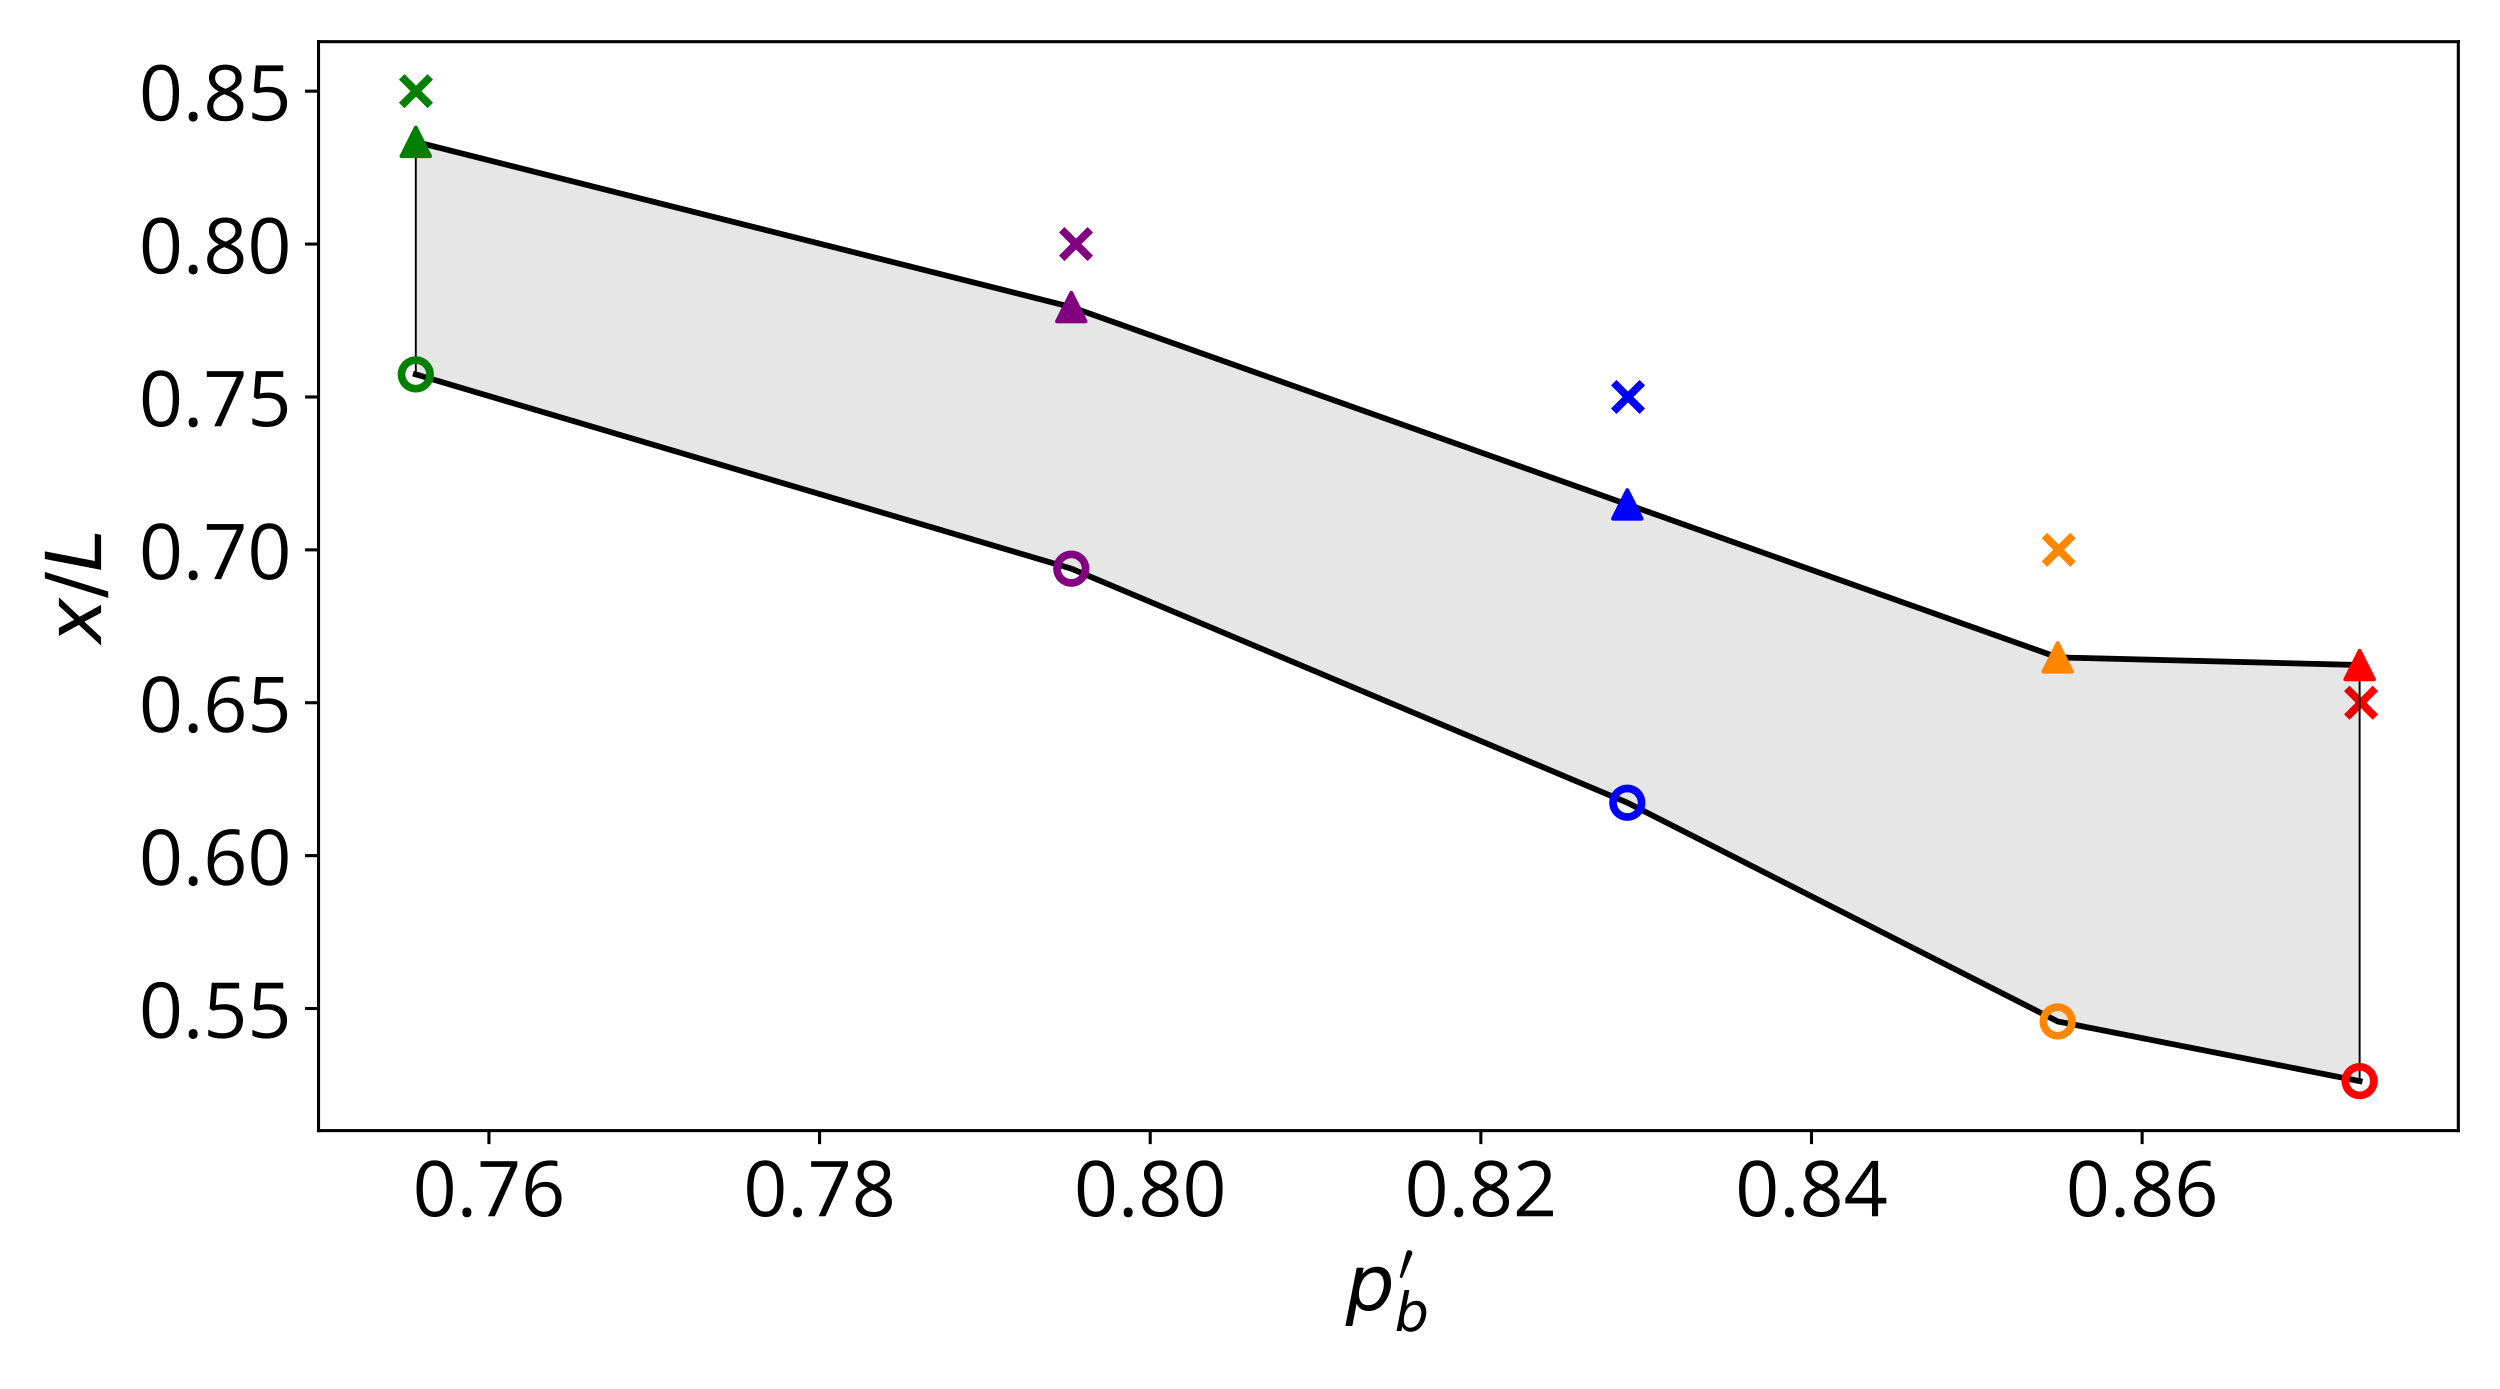
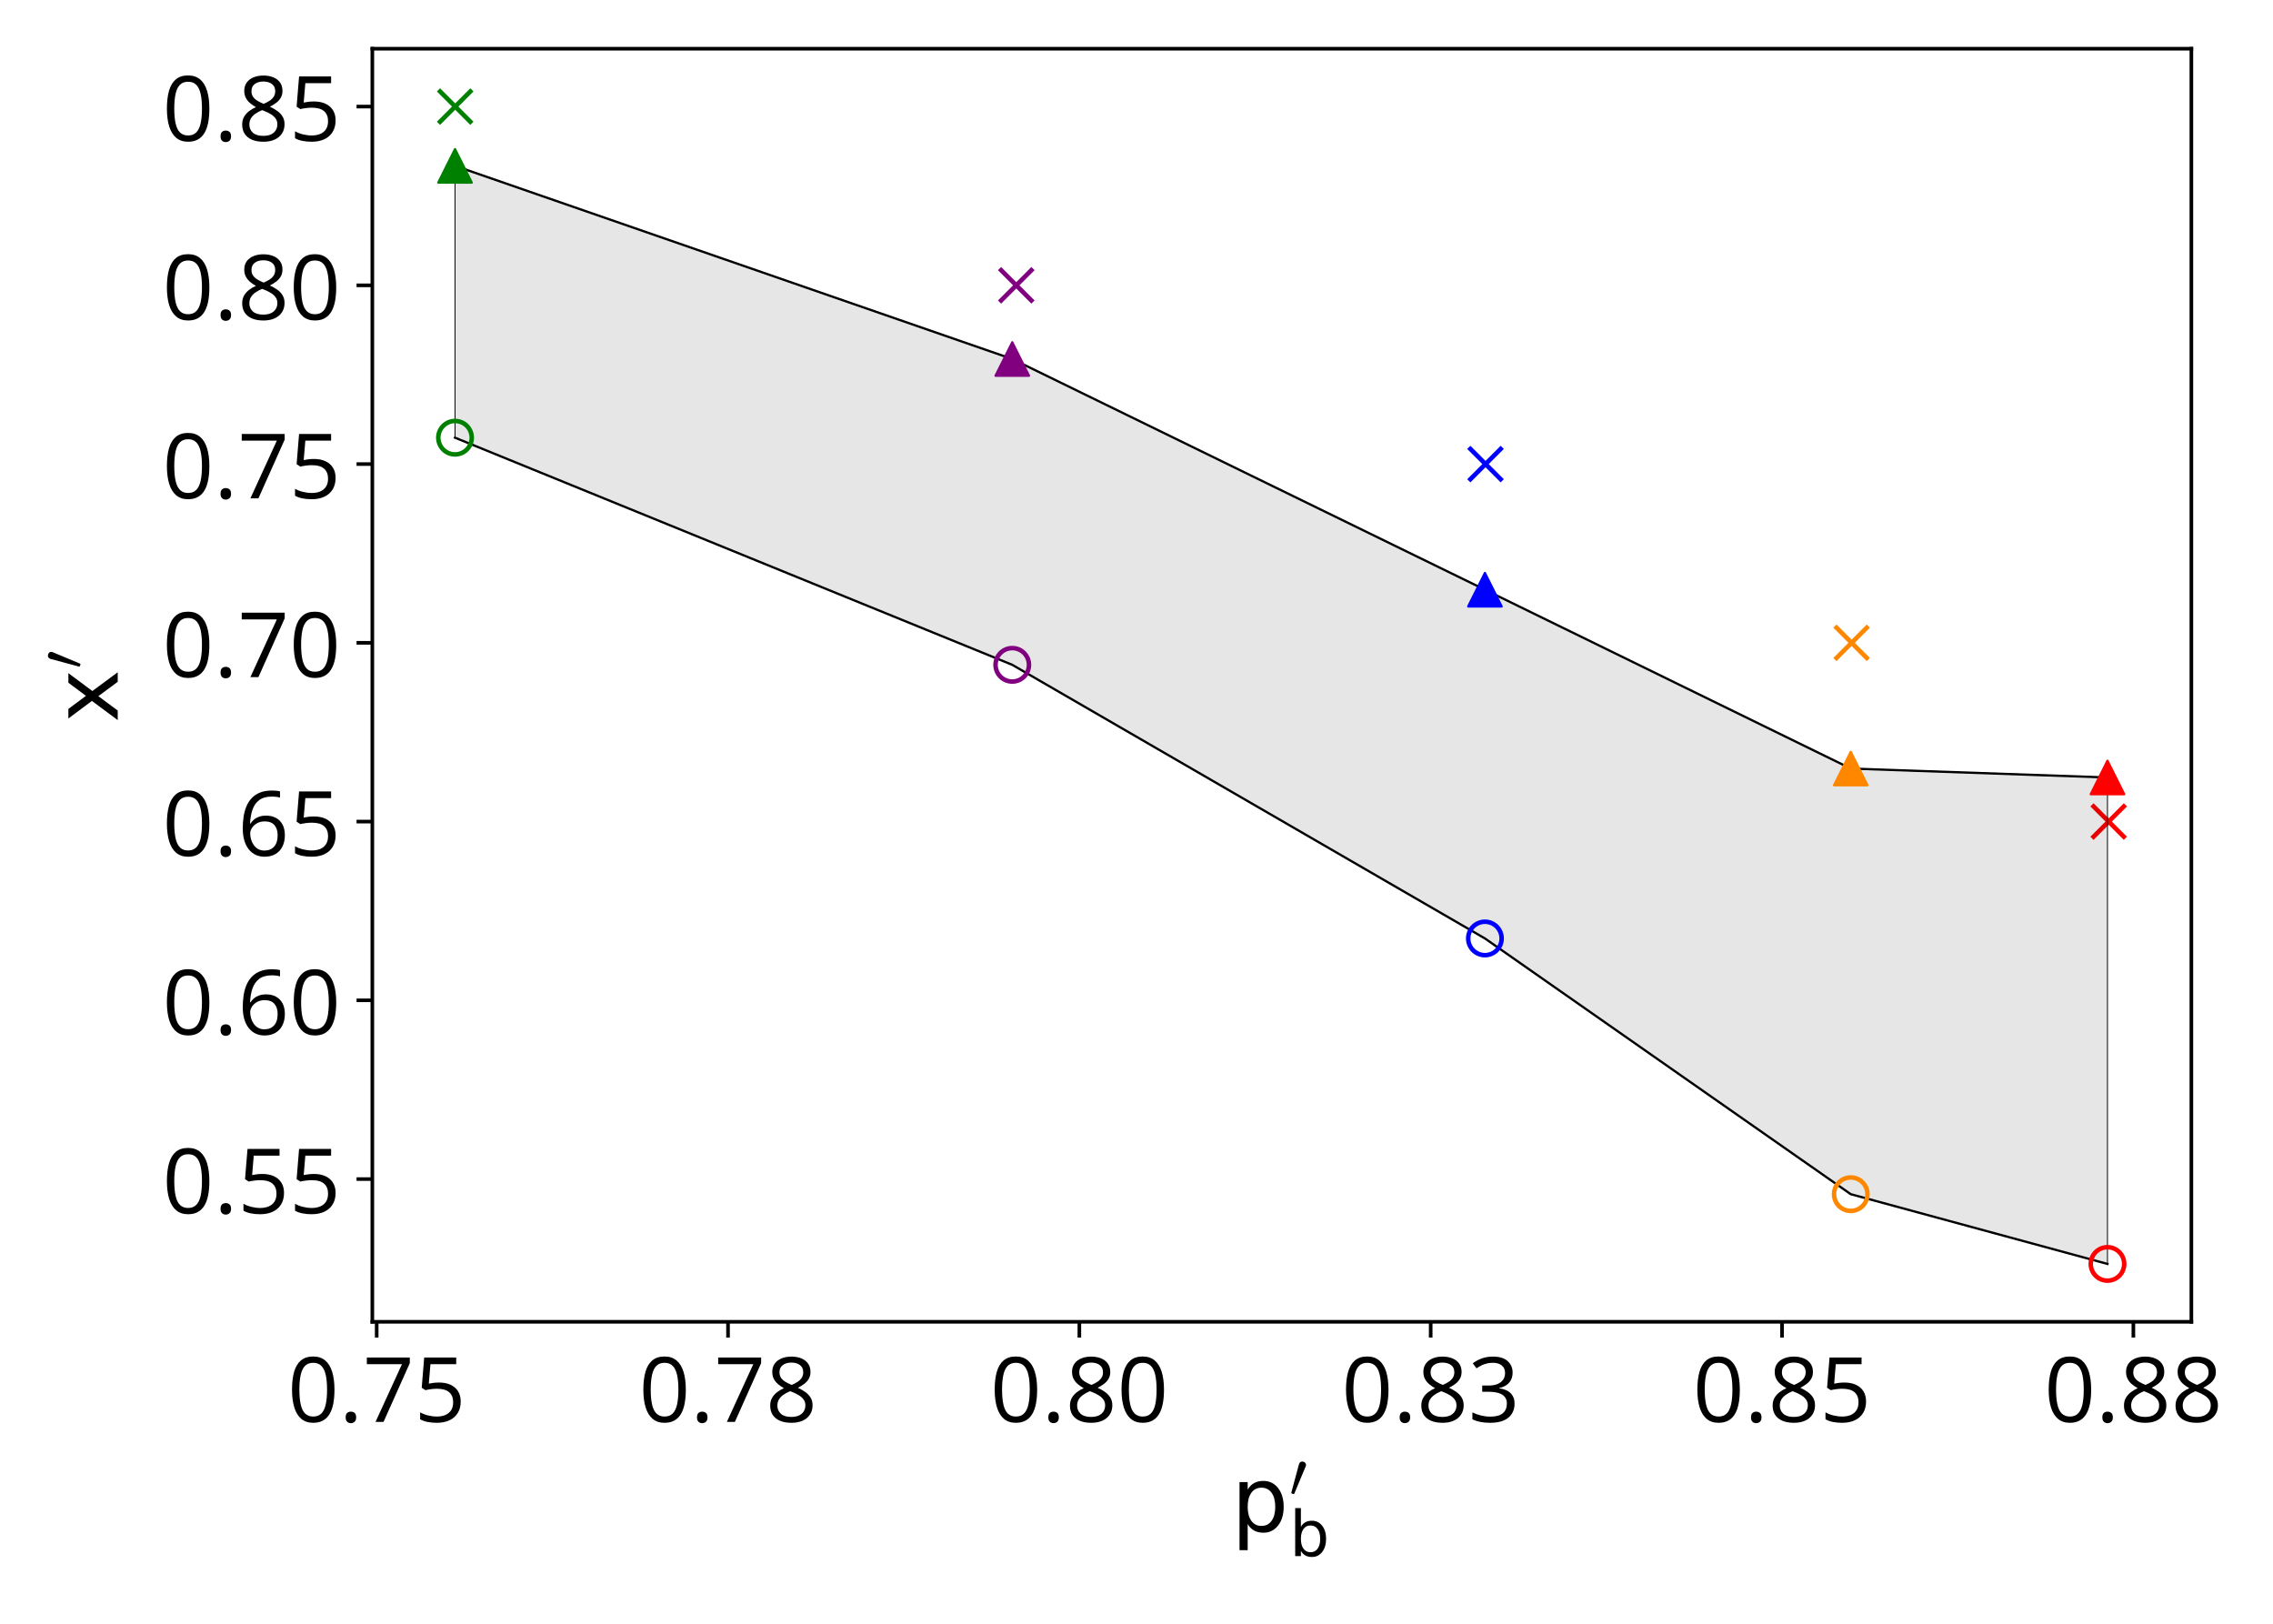
- <svg xmlns="http://www.w3.org/2000/svg" xmlns:xlink="http://www.w3.org/1999/xlink" width="648pt" height="360pt" viewBox="0 0 648 360" version="1.1">
+ <svg xmlns="http://www.w3.org/2000/svg" xmlns:xlink="http://www.w3.org/1999/xlink" width="504pt" height="360pt" viewBox="0 0 504 360" version="1.1">
  <defs>
    <style type="text/css">*{stroke-linejoin: round; stroke-linecap: butt}</style>
  </defs>
  <g id="figure_1">
    <g id="patch_1">
-       <path d="M 0 360  L 648 360  L 648 0  L 0 0  L 0 360  z " style="fill: none" />
+       <path d="M 0 360  L 504 360  L 504 0  L 0 0  L 0 360  z " style="fill: none" />
    </g>
    <g id="axes_1">
      <g id="patch_2">
-         <path d="M 82.56 293.056  L 637.2 293.056  L 637.2 10.8  L 82.56 10.8  L 82.56 293.056  z " style="fill: none" />
+         <path d="M 82.56 293.056  L 485.9 293.056  L 485.9 10.8  L 82.56 10.8  L 82.56 293.056  z " style="fill: none" />
      </g>
      <g id="PathCollection_1">
        <defs>
-           <path id="m8bd02743a0" d="M -3.708 3.708  L 3.708 -3.708  M -3.708 -3.708  L 3.708 3.708  " style="stroke: #ff0000; stroke-width: 2" />
-         </defs>
-         <g clip-path="url(#pde7bd43092)">
-           <use xlink:href="#m8bd02743a0" x="611.989" y="182.151" style="fill: #ff0000; stroke: #ff0000; stroke-width: 2" />
+           <path id="m4d85c06cd1" d="M -3.708 3.708  L 3.708 -3.708  M -3.708 -3.708  L 3.708 3.708  " style="stroke: #ff0000" />
+         </defs>
+         <g clip-path="url(#p72d31294ae)">
+           <use xlink:href="#m4d85c06cd1" x="467.566" y="182.151" style="fill: #ff0000; stroke: #ff0000" />
        </g>
      </g>
      <g id="PathCollection_2">
        <defs>
-           <path id="md33470eb6f" d="M -3.708 3.708  L 3.708 -3.708  M -3.708 -3.708  L 3.708 3.708  " style="stroke: #ff8700; stroke-width: 2" />
-         </defs>
-         <g clip-path="url(#pde7bd43092)">
-           <use xlink:href="#md33470eb6f" x="533.607" y="142.521" style="fill: #ff8700; stroke: #ff8700; stroke-width: 2" />
+           <path id="maf9a49f062" d="M -3.708 3.708  L 3.708 -3.708  M -3.708 -3.708  L 3.708 3.708  " style="stroke: #ff8700" />
+         </defs>
+         <g clip-path="url(#p72d31294ae)">
+           <use xlink:href="#maf9a49f062" x="410.566" y="142.521" style="fill: #ff8700; stroke: #ff8700" />
        </g>
      </g>
      <g id="PathCollection_3">
        <defs>
-           <path id="m4ae01405e3" d="M -3.708 3.708  L 3.708 -3.708  M -3.708 -3.708  L 3.708 3.708  " style="stroke: #0000ff; stroke-width: 2" />
-         </defs>
-         <g clip-path="url(#pde7bd43092)">
-           <use xlink:href="#m4ae01405e3" x="421.981" y="102.891" style="fill: #0000ff; stroke: #0000ff; stroke-width: 2" />
+           <path id="m705bd40222" d="M -3.708 3.708  L 3.708 -3.708  M -3.708 -3.708  L 3.708 3.708  " style="stroke: #0000ff" />
+         </defs>
+         <g clip-path="url(#p72d31294ae)">
+           <use xlink:href="#m705bd40222" x="329.39" y="102.891" style="fill: #0000ff; stroke: #0000ff" />
        </g>
      </g>
      <g id="PathCollection_4">
        <defs>
-           <path id="m82427ff9be" d="M -3.708 3.708  L 3.708 -3.708  M -3.708 -3.708  L 3.708 3.708  " style="stroke: #800080; stroke-width: 2" />
-         </defs>
-         <g clip-path="url(#pde7bd43092)">
-           <use xlink:href="#m82427ff9be" x="278.898" y="63.26" style="fill: #800080; stroke: #800080; stroke-width: 2" />
+           <path id="mf4d39bd6ee" d="M -3.708 3.708  L 3.708 -3.708  M -3.708 -3.708  L 3.708 3.708  " style="stroke: #800080" />
+         </defs>
+         <g clip-path="url(#p72d31294ae)">
+           <use xlink:href="#mf4d39bd6ee" x="225.339" y="63.26" style="fill: #800080; stroke: #800080" />
        </g>
      </g>
      <g id="PathCollection_5">
        <defs>
-           <path id="m4c0b42e154" d="M -3.708 3.708  L 3.708 -3.708  M -3.708 -3.708  L 3.708 3.708  " style="stroke: #008000; stroke-width: 2" />
-         </defs>
-         <g clip-path="url(#pde7bd43092)">
-           <use xlink:href="#m4c0b42e154" x="107.823" y="23.63" style="fill: #008000; stroke: #008000; stroke-width: 2" />
+           <path id="m082d54bbd5" d="M -3.708 3.708  L 3.708 -3.708  M -3.708 -3.708  L 3.708 3.708  " style="stroke: #008000" />
+         </defs>
+         <g clip-path="url(#p72d31294ae)">
+           <use xlink:href="#m082d54bbd5" x="100.931" y="23.63" style="fill: #008000; stroke: #008000" />
        </g>
      </g>
      <g id="FillBetweenPolyCollection_1">
-         <path d="M 107.771 36.774  L 107.771 97.042  L 277.678 147.398  L 421.797 208.063  L 533.342 264.763  L 611.619 280.226  L 611.619 172.378  L 611.619 172.378  L 533.342 170.395  L 421.797 130.745  L 277.678 79.596  L 107.771 36.774  z " clip-path="url(#pde7bd43092)" style="fill: url(#h2fddd3b027); fill-opacity: 0.1; stroke: #000000; stroke-width: 0.5" />
+         <path d="M 100.894 36.774  L 100.894 97.042  L 224.452 147.398  L 329.257 208.063  L 410.373 264.763  L 467.297 280.226  L 467.297 172.378  L 467.297 172.378  L 410.373 170.395  L 329.257 130.745  L 224.452 79.596  L 100.894 36.774  z " clip-path="url(#p72d31294ae)" style="fill: url(#h4ba701447a); fill-opacity: 0.1; stroke: #000000; stroke-width: 0.2" />
      </g>
      <g id="matplotlib.axis_1">
        <g id="xtick_1">
          <g id="line2d_1">
            <defs>
-               <path id="m0897f36cd3" d="M 0 0  L 0 3.5  " style="stroke: #000000; stroke-width: 0.8" />
+               <path id="mca38b73743" d="M 0 0  L 0 3.5  " style="stroke: #000000; stroke-width: 0.8" />
            </defs>
            <g>
-               <use xlink:href="#m0897f36cd3" x="126.734" y="293.056" style="stroke: #000000; stroke-width: 0.8" />
+               <use xlink:href="#mca38b73743" x="83.523" y="293.056" style="stroke: #000000; stroke-width: 0.8" />
            </g>
          </g>
          <g id="text_1">
-             <g transform="translate(106.9559 315.2529) scale(0.2 -0.2)">
+             <g transform="translate(63.74438 315.2529) scale(0.2 -0.2)">
              <defs>
                <path id="OpenSans-Regular-30" d="M 3334 2291  Q 3334 1734 3250 1296  Q 3166 859 2984 556  Q 2803 253 2515 95  Q 2228 -63 1825 -63  Q 1316 -63 983 215  Q 650 494 486 1020  Q 322 1547 322 2291  Q 322 3022 470 3548  Q 619 4075 950 4358  Q 1281 4641 1825 4641  Q 2341 4641 2675 4361  Q 3009 4081 3171 3554  Q 3334 3028 3334 2291  z M 844 2291  Q 844 1653 941 1228  Q 1038 803 1255 592  Q 1472 381 1825 381  Q 2178 381 2395 590  Q 2613 800 2711 1225  Q 2809 1650 2809 2291  Q 2809 2919 2712 3342  Q 2616 3766 2400 3980  Q 2184 4194 1825 4194  Q 1466 4194 1250 3980  Q 1034 3766 939 3342  Q 844 2919 844 2291  z " transform="scale(0.015625)" />
                <path id="OpenSans-Regular-2e" d="M 469 325  Q 469 544 575 636  Q 681 728 834 728  Q 994 728 1103 636  Q 1213 544 1213 325  Q 1213 109 1103 10  Q 994 -88 834 -88  Q 681 -88 575 10  Q 469 109 469 325  z " transform="scale(0.015625)" />
                <path id="OpenSans-Regular-37" d="M 906 0  L 2781 4094  L 291 4094  L 291 4569  L 3338 4569  L 3338 4169  L 1475 0  L 906 0  z " transform="scale(0.015625)" />
-                 <path id="OpenSans-Regular-36" d="M 363 1953  Q 363 2366 420 2759  Q 478 3153 615 3492  Q 753 3831 990 4087  Q 1228 4344 1583 4489  Q 1938 4634 2434 4634  Q 2575 4634 2737 4620  Q 2900 4606 3006 4575  L 3006 4128  Q 2891 4169 2742 4187  Q 2594 4206 2444 4206  Q 1863 4206 1530 3953  Q 1197 3700 1050 3267  Q 903 2834 881 2294  L 916 2294  Q 1013 2450 1163 2576  Q 1313 2703 1527 2778  Q 1741 2853 2025 2853  Q 2425 2853 2723 2690  Q 3022 2528 3186 2218  Q 3350 1909 3350 1469  Q 3350 997 3175 653  Q 3000 309 2676 123  Q 2353 -63 1906 -63  Q 1572 -63 1290 65  Q 1009 194 801 447  Q 594 700 478 1076  Q 363 1453 363 1953  z M 1900 375  Q 2325 375 2581 647  Q 2838 919 2838 1469  Q 2838 1919 2609 2181  Q 2381 2444 1922 2444  Q 1609 2444 1378 2314  Q 1147 2184 1019 1987  Q 891 1791 891 1588  Q 891 1381 952 1168  Q 1013 956 1138 775  Q 1263 594 1453 484  Q 1644 375 1900 375  z " transform="scale(0.015625)" />
+                 <path id="OpenSans-Regular-35" d="M 1759 2794  Q 2225 2794 2569 2636  Q 2913 2478 3102 2178  Q 3291 1878 3291 1450  Q 3291 981 3087 642  Q 2884 303 2503 120  Q 2122 -63 1591 -63  Q 1234 -63 928 0  Q 622 63 413 188  L 413 681  Q 641 544 966 462  Q 1291 381 1597 381  Q 1944 381 2205 492  Q 2466 603 2611 829  Q 2756 1056 2756 1400  Q 2756 1856 2476 2104  Q 2197 2353 1594 2353  Q 1400 2353 1169 2322  Q 938 2291 788 2253  L 525 2425  L 700 4569  L 2972 4569  L 2972 4094  L 1144 4094  L 1028 2716  Q 1147 2741 1334 2767  Q 1522 2794 1759 2794  z " transform="scale(0.015625)" />
              </defs>
              <use xlink:href="#OpenSans-Regular-30" />
              <use xlink:href="#OpenSans-Regular-2e" transform="translate(57.17773 0)" />
              <use xlink:href="#OpenSans-Regular-37" transform="translate(83.44727 0)" />
-               <use xlink:href="#OpenSans-Regular-36" transform="translate(140.625 0)" />
+               <use xlink:href="#OpenSans-Regular-35" transform="translate(140.625 0)" />
            </g>
          </g>
        </g>
        <g id="xtick_2">
          <g id="line2d_2">
            <g>
-               <use xlink:href="#m0897f36cd3" x="212.435" y="293.056" style="stroke: #000000; stroke-width: 0.8" />
+               <use xlink:href="#mca38b73743" x="161.426" y="293.056" style="stroke: #000000; stroke-width: 0.8" />
            </g>
          </g>
          <g id="text_2">
-             <g transform="translate(192.6568 315.2529) scale(0.2 -0.2)">
+             <g transform="translate(141.6476 315.2529) scale(0.2 -0.2)">
              <defs>
                <path id="OpenSans-Regular-38" d="M 1825 4634  Q 2222 4634 2528 4509  Q 2834 4384 3007 4142  Q 3181 3900 3181 3547  Q 3181 3269 3061 3061  Q 2941 2853 2737 2698  Q 2534 2544 2288 2422  Q 2581 2288 2817 2119  Q 3053 1950 3190 1722  Q 3328 1494 3328 1181  Q 3328 797 3142 517  Q 2956 238 2622 87  Q 2288 -63 1838 -63  Q 1353 -63 1014 82  Q 675 228 498 501  Q 322 775 322 1159  Q 322 1475 456 1708  Q 591 1941 812 2109  Q 1034 2278 1297 2394  Q 1069 2519 880 2678  Q 691 2838 580 3052  Q 469 3266 469 3550  Q 469 3897 645 4139  Q 822 4381 1130 4507  Q 1438 4634 1825 4634  z M 831 1156  Q 831 806 1078 579  Q 1325 353 1825 353  Q 2300 353 2559 579  Q 2819 806 2819 1175  Q 2819 1403 2700 1576  Q 2581 1750 2362 1887  Q 2144 2025 1847 2138  L 1734 2178  Q 1447 2059 1245 1914  Q 1044 1769 937 1584  Q 831 1400 831 1156  z M 1819 4209  Q 1450 4209 1215 4032  Q 981 3856 981 3525  Q 981 3288 1095 3123  Q 1209 2959 1406 2842  Q 1603 2725 1847 2625  Q 2084 2725 2268 2845  Q 2453 2966 2559 3131  Q 2666 3297 2666 3528  Q 2666 3859 2433 4034  Q 2200 4209 1819 4209  z " transform="scale(0.015625)" />
              </defs>
              <use xlink:href="#OpenSans-Regular-30" />
              <use xlink:href="#OpenSans-Regular-2e" transform="translate(57.17773 0)" />
              <use xlink:href="#OpenSans-Regular-37" transform="translate(83.44727 0)" />
              <use xlink:href="#OpenSans-Regular-38" transform="translate(140.625 0)" />
            </g>
          </g>
        </g>
        <g id="xtick_3">
          <g id="line2d_3">
            <g>
-               <use xlink:href="#m0897f36cd3" x="298.136" y="293.056" style="stroke: #000000; stroke-width: 0.8" />
+               <use xlink:href="#mca38b73743" x="239.329" y="293.056" style="stroke: #000000; stroke-width: 0.8" />
            </g>
          </g>
          <g id="text_3">
-             <g transform="translate(278.3578 315.2529) scale(0.2 -0.2)">
+             <g transform="translate(219.5509 315.2529) scale(0.2 -0.2)">
              <use xlink:href="#OpenSans-Regular-30" />
              <use xlink:href="#OpenSans-Regular-2e" transform="translate(57.17773 0)" />
              <use xlink:href="#OpenSans-Regular-38" transform="translate(83.44727 0)" />
              <use xlink:href="#OpenSans-Regular-30" transform="translate(140.625 0)" />
            </g>
          </g>
        </g>
        <g id="xtick_4">
          <g id="line2d_4">
            <g>
-               <use xlink:href="#m0897f36cd3" x="383.837" y="293.056" style="stroke: #000000; stroke-width: 0.8" />
+               <use xlink:href="#mca38b73743" x="317.232" y="293.056" style="stroke: #000000; stroke-width: 0.8" />
            </g>
          </g>
          <g id="text_4">
-             <g transform="translate(364.0587 315.2529) scale(0.2 -0.2)">
+             <g transform="translate(297.4541 315.2529) scale(0.2 -0.2)">
              <defs>
-                 <path id="OpenSans-Regular-32" d="M 3309 0  L 316 0  L 316 434  L 1538 1675  Q 1878 2019 2111 2287  Q 2344 2556 2466 2817  Q 2588 3078 2588 3391  Q 2588 3778 2358 3983  Q 2128 4188 1753 4188  Q 1425 4188 1172 4075  Q 919 3963 653 3756  L 375 4106  Q 556 4259 770 4378  Q 984 4497 1229 4565  Q 1475 4634 1753 4634  Q 2175 4634 2481 4487  Q 2788 4341 2955 4069  Q 3122 3797 3122 3422  Q 3122 3059 2978 2748  Q 2834 2438 2575 2133  Q 2316 1828 1969 1488  L 975 497  L 975 475  L 3309 475  L 3309 0  z " transform="scale(0.015625)" />
+                 <path id="OpenSans-Regular-33" d="M 3141 3503  Q 3141 3197 3022 2972  Q 2903 2747 2690 2605  Q 2478 2463 2191 2406  L 2191 2381  Q 2734 2313 3007 2031  Q 3281 1750 3281 1294  Q 3281 897 3095 590  Q 2909 284 2526 110  Q 2144 -63 1547 -63  Q 1184 -63 876 -5  Q 569 53 288 188  L 288 675  Q 572 534 906 454  Q 1241 375 1553 375  Q 2178 375 2456 623  Q 2734 872 2734 1303  Q 2734 1600 2579 1783  Q 2425 1966 2136 2052  Q 1847 2138 1441 2138  L 984 2138  L 984 2581  L 1444 2581  Q 1816 2581 2075 2690  Q 2334 2800 2470 2998  Q 2606 3197 2606 3469  Q 2606 3816 2375 4005  Q 2144 4194 1747 4194  Q 1503 4194 1303 4144  Q 1103 4094 928 4006  Q 753 3919 578 3803  L 316 4159  Q 566 4353 925 4493  Q 1284 4634 1741 4634  Q 2441 4634 2791 4315  Q 3141 3997 3141 3503  z " transform="scale(0.015625)" />
              </defs>
              <use xlink:href="#OpenSans-Regular-30" />
              <use xlink:href="#OpenSans-Regular-2e" transform="translate(57.17773 0)" />
              <use xlink:href="#OpenSans-Regular-38" transform="translate(83.44727 0)" />
-               <use xlink:href="#OpenSans-Regular-32" transform="translate(140.625 0)" />
+               <use xlink:href="#OpenSans-Regular-33" transform="translate(140.625 0)" />
            </g>
          </g>
        </g>
        <g id="xtick_5">
          <g id="line2d_5">
            <g>
-               <use xlink:href="#m0897f36cd3" x="469.538" y="293.056" style="stroke: #000000; stroke-width: 0.8" />
+               <use xlink:href="#mca38b73743" x="395.136" y="293.056" style="stroke: #000000; stroke-width: 0.8" />
            </g>
          </g>
          <g id="text_5">
-             <g transform="translate(449.7596 315.2529) scale(0.2 -0.2)">
-               <defs>
-                 <path id="OpenSans-Regular-34" d="M 3538 1059  L 2853 1059  L 2853 0  L 2347 0  L 2347 1059  L 138 1059  L 138 1497  L 2313 4594  L 2853 4594  L 2853 1528  L 3538 1528  L 3538 1059  z M 2347 1528  L 2347 3022  Q 2347 3194 2350 3333  Q 2353 3472 2359 3592  Q 2366 3713 2370 3822  Q 2375 3931 2378 4038  L 2353 4038  Q 2294 3913 2217 3773  Q 2141 3634 2063 3525  L 653 1528  L 2347 1528  z " transform="scale(0.015625)" />
-               </defs>
-               <use xlink:href="#OpenSans-Regular-30" />
-               <use xlink:href="#OpenSans-Regular-2e" transform="translate(57.17773 0)" />
-               <use xlink:href="#OpenSans-Regular-38" transform="translate(83.44727 0)" />
-               <use xlink:href="#OpenSans-Regular-34" transform="translate(140.625 0)" />
+             <g transform="translate(375.3574 315.2529) scale(0.2 -0.2)">
+               <use xlink:href="#OpenSans-Regular-30" />
+               <use xlink:href="#OpenSans-Regular-2e" transform="translate(57.17773 0)" />
+               <use xlink:href="#OpenSans-Regular-38" transform="translate(83.44727 0)" />
+               <use xlink:href="#OpenSans-Regular-35" transform="translate(140.625 0)" />
            </g>
          </g>
        </g>
        <g id="xtick_6">
          <g id="line2d_6">
            <g>
-               <use xlink:href="#m0897f36cd3" x="555.239" y="293.056" style="stroke: #000000; stroke-width: 0.8" />
+               <use xlink:href="#mca38b73743" x="473.039" y="293.056" style="stroke: #000000; stroke-width: 0.8" />
            </g>
          </g>
          <g id="text_6">
-             <g transform="translate(535.4605 315.2529) scale(0.2 -0.2)">
-               <use xlink:href="#OpenSans-Regular-30" />
-               <use xlink:href="#OpenSans-Regular-2e" transform="translate(57.17773 0)" />
-               <use xlink:href="#OpenSans-Regular-38" transform="translate(83.44727 0)" />
-               <use xlink:href="#OpenSans-Regular-36" transform="translate(140.625 0)" />
+             <g transform="translate(453.2606 315.2529) scale(0.2 -0.2)">
+               <use xlink:href="#OpenSans-Regular-30" />
+               <use xlink:href="#OpenSans-Regular-2e" transform="translate(57.17773 0)" />
+               <use xlink:href="#OpenSans-Regular-38" transform="translate(83.44727 0)" />
+               <use xlink:href="#OpenSans-Regular-38" transform="translate(140.625 0)" />
            </g>
          </g>
        </g>
        <g id="text_7">
-           <g transform="translate(348.78 339.6372) scale(0.2 -0.2)">
+           <g transform="translate(273.03 339.6372) scale(0.2 -0.2)">
            <defs>
-               <path id="DejaVuSans-Oblique-70" d="M 3175 2156  Q 3175 2616 2975 2859  Q 2775 3103 2400 3103  Q 2144 3103 1911 2972  Q 1678 2841 1497 2591  Q 1319 2344 1212 1994  Q 1106 1644 1106 1300  Q 1106 863 1306 627  Q 1506 391 1875 391  Q 2147 391 2380 519  Q 2613 647 2778 891  Q 2956 1147 3065 1494  Q 3175 1841 3175 2156  z M 1394 2969  Q 1625 3272 1939 3428  Q 2253 3584 2638 3584  Q 3175 3584 3472 3232  Q 3769 2881 3769 2247  Q 3769 1728 3584 1258  Q 3400 788 3053 416  Q 2822 169 2531 39  Q 2241 -91 1919 -91  Q 1547 -91 1294 64  Q 1041 219 916 525  L 556 -1331  L -19 -1331  L 922 3500  L 1497 3500  L 1394 2969  z " transform="scale(0.015625)" />
+               <path id="DejaVuSans-70" d="M 1159 525  L 1159 -1331  L 581 -1331  L 581 3500  L 1159 3500  L 1159 2969  Q 1341 3281 1617 3432  Q 1894 3584 2278 3584  Q 2916 3584 3314 3078  Q 3713 2572 3713 1747  Q 3713 922 3314 415  Q 2916 -91 2278 -91  Q 1894 -91 1617 61  Q 1341 213 1159 525  z M 3116 1747  Q 3116 2381 2855 2742  Q 2594 3103 2138 3103  Q 1681 3103 1420 2742  Q 1159 2381 1159 1747  Q 1159 1113 1420 752  Q 1681 391 2138 391  Q 2594 391 2855 752  Q 3116 1113 3116 1747  z " transform="scale(0.015625)" />
              <path id="Cmsy10-30" d="M 225 347  Q 184 359 184 409  L 966 3316  Q 1003 3434 1093 3506  Q 1184 3578 1300 3578  Q 1450 3578 1564 3479  Q 1678 3381 1678 3231  Q 1678 3166 1644 3084  L 488 319  Q 466 275 428 275  Q 394 275 320 306  Q 247 338 225 347  z " transform="scale(0.015625)" />
-               <path id="DejaVuSans-Oblique-62" d="M 3169 2138  Q 3169 2591 2961 2847  Q 2753 3103 2388 3103  Q 2122 3103 1889 2973  Q 1656 2844 1484 2597  Q 1303 2338 1198 1995  Q 1094 1653 1094 1313  Q 1094 881 1298 636  Q 1503 391 1863 391  Q 2134 391 2365 517  Q 2597 644 2772 891  Q 2950 1147 3059 1487  Q 3169 1828 3169 2138  z M 1381 2969  Q 1594 3256 1914 3420  Q 2234 3584 2584 3584  Q 3122 3584 3439 3221  Q 3756 2859 3756 2241  Q 3756 1734 3570 1259  Q 3384 784 3041 416  Q 2816 172 2522 40  Q 2228 -91 1906 -91  Q 1566 -91 1316 65  Q 1066 222 909 531  L 806 0  L 231 0  L 1178 4863  L 1753 4863  L 1381 2969  z " transform="scale(0.015625)" />
+               <path id="DejaVuSans-62" d="M 3116 1747  Q 3116 2381 2855 2742  Q 2594 3103 2138 3103  Q 1681 3103 1420 2742  Q 1159 2381 1159 1747  Q 1159 1113 1420 752  Q 1681 391 2138 391  Q 2594 391 2855 752  Q 3116 1113 3116 1747  z M 1159 2969  Q 1341 3281 1617 3432  Q 1894 3584 2278 3584  Q 2916 3584 3314 3078  Q 3713 2572 3713 1747  Q 3713 922 3314 415  Q 2916 -91 2278 -91  Q 1894 -91 1617 61  Q 1341 213 1159 525  L 1159 0  L 581 0  L 581 4863  L 1159 4863  L 1159 2969  z " transform="scale(0.015625)" />
            </defs>
-             <use xlink:href="#DejaVuSans-Oblique-70" transform="translate(0 0.520313)" />
-             <use xlink:href="#Cmsy10-30" transform="translate(68.12646 38.86563) scale(0.7)" />
-             <use xlink:href="#DejaVuSans-Oblique-62" transform="translate(63.47656 -26.82344) scale(0.7)" />
+             <use xlink:href="#DejaVuSans-70" transform="translate(0 0.520313)" />
+             <use xlink:href="#Cmsy10-30" transform="translate(64.43359 38.86563) scale(0.7)" />
+             <use xlink:href="#DejaVuSans-62" transform="translate(64.43359 -26.82344) scale(0.7)" />
          </g>
        </g>
      </g>
      <g id="matplotlib.axis_2">
        <g id="ytick_1">
          <g id="line2d_7">
            <defs>
-               <path id="mcaf106a169" d="M 0 0  L -3.5 0  " style="stroke: #000000; stroke-width: 0.8" />
+               <path id="m733776e361" d="M 0 0  L -3.5 0  " style="stroke: #000000; stroke-width: 0.8" />
            </defs>
            <g>
-               <use xlink:href="#mcaf106a169" x="82.56" y="261.412" style="stroke: #000000; stroke-width: 0.8" />
+               <use xlink:href="#m733776e361" x="82.56" y="261.412" style="stroke: #000000; stroke-width: 0.8" />
            </g>
          </g>
          <g id="text_8">
            <g transform="translate(36.00375 269.0106) scale(0.2 -0.2)">
-               <defs>
-                 <path id="OpenSans-Regular-35" d="M 1759 2794  Q 2225 2794 2569 2636  Q 2913 2478 3102 2178  Q 3291 1878 3291 1450  Q 3291 981 3087 642  Q 2884 303 2503 120  Q 2122 -63 1591 -63  Q 1234 -63 928 0  Q 622 63 413 188  L 413 681  Q 641 544 966 462  Q 1291 381 1597 381  Q 1944 381 2205 492  Q 2466 603 2611 829  Q 2756 1056 2756 1400  Q 2756 1856 2476 2104  Q 2197 2353 1594 2353  Q 1400 2353 1169 2322  Q 938 2291 788 2253  L 525 2425  L 700 4569  L 2972 4569  L 2972 4094  L 1144 4094  L 1028 2716  Q 1147 2741 1334 2767  Q 1522 2794 1759 2794  z " transform="scale(0.015625)" />
-               </defs>
              <use xlink:href="#OpenSans-Regular-30" />
              <use xlink:href="#OpenSans-Regular-2e" transform="translate(57.17773 0)" />
              <use xlink:href="#OpenSans-Regular-35" transform="translate(83.44727 0)" />
              <use xlink:href="#OpenSans-Regular-35" transform="translate(140.625 0)" />
            </g>
          </g>
        </g>
        <g id="ytick_2">
          <g id="line2d_8">
            <g>
-               <use xlink:href="#mcaf106a169" x="82.56" y="221.782" style="stroke: #000000; stroke-width: 0.8" />
+               <use xlink:href="#m733776e361" x="82.56" y="221.782" style="stroke: #000000; stroke-width: 0.8" />
            </g>
          </g>
          <g id="text_9">
            <g transform="translate(36.00375 229.3802) scale(0.2 -0.2)">
+               <defs>
+                 <path id="OpenSans-Regular-36" d="M 363 1953  Q 363 2366 420 2759  Q 478 3153 615 3492  Q 753 3831 990 4087  Q 1228 4344 1583 4489  Q 1938 4634 2434 4634  Q 2575 4634 2737 4620  Q 2900 4606 3006 4575  L 3006 4128  Q 2891 4169 2742 4187  Q 2594 4206 2444 4206  Q 1863 4206 1530 3953  Q 1197 3700 1050 3267  Q 903 2834 881 2294  L 916 2294  Q 1013 2450 1163 2576  Q 1313 2703 1527 2778  Q 1741 2853 2025 2853  Q 2425 2853 2723 2690  Q 3022 2528 3186 2218  Q 3350 1909 3350 1469  Q 3350 997 3175 653  Q 3000 309 2676 123  Q 2353 -63 1906 -63  Q 1572 -63 1290 65  Q 1009 194 801 447  Q 594 700 478 1076  Q 363 1453 363 1953  z M 1900 375  Q 2325 375 2581 647  Q 2838 919 2838 1469  Q 2838 1919 2609 2181  Q 2381 2444 1922 2444  Q 1609 2444 1378 2314  Q 1147 2184 1019 1987  Q 891 1791 891 1588  Q 891 1381 952 1168  Q 1013 956 1138 775  Q 1263 594 1453 484  Q 1644 375 1900 375  z " transform="scale(0.015625)" />
+               </defs>
              <use xlink:href="#OpenSans-Regular-30" />
              <use xlink:href="#OpenSans-Regular-2e" transform="translate(57.17773 0)" />
              <use xlink:href="#OpenSans-Regular-36" transform="translate(83.44727 0)" />
              <use xlink:href="#OpenSans-Regular-30" transform="translate(140.625 0)" />
            </g>
          </g>
        </g>
        <g id="ytick_3">
          <g id="line2d_9">
            <g>
-               <use xlink:href="#mcaf106a169" x="82.56" y="182.151" style="stroke: #000000; stroke-width: 0.8" />
+               <use xlink:href="#m733776e361" x="82.56" y="182.151" style="stroke: #000000; stroke-width: 0.8" />
            </g>
          </g>
          <g id="text_10">
            <g transform="translate(36.00375 189.7498) scale(0.2 -0.2)">
              <use xlink:href="#OpenSans-Regular-30" />
              <use xlink:href="#OpenSans-Regular-2e" transform="translate(57.17773 0)" />
              <use xlink:href="#OpenSans-Regular-36" transform="translate(83.44727 0)" />
              <use xlink:href="#OpenSans-Regular-35" transform="translate(140.625 0)" />
            </g>
          </g>
        </g>
        <g id="ytick_4">
          <g id="line2d_10">
            <g>
-               <use xlink:href="#mcaf106a169" x="82.56" y="142.521" style="stroke: #000000; stroke-width: 0.8" />
+               <use xlink:href="#m733776e361" x="82.56" y="142.521" style="stroke: #000000; stroke-width: 0.8" />
            </g>
          </g>
          <g id="text_11">
            <g transform="translate(36.00375 150.1194) scale(0.2 -0.2)">
              <use xlink:href="#OpenSans-Regular-30" />
              <use xlink:href="#OpenSans-Regular-2e" transform="translate(57.17773 0)" />
              <use xlink:href="#OpenSans-Regular-37" transform="translate(83.44727 0)" />
              <use xlink:href="#OpenSans-Regular-30" transform="translate(140.625 0)" />
            </g>
          </g>
        </g>
        <g id="ytick_5">
          <g id="line2d_11">
            <g>
-               <use xlink:href="#mcaf106a169" x="82.56" y="102.891" style="stroke: #000000; stroke-width: 0.8" />
+               <use xlink:href="#m733776e361" x="82.56" y="102.891" style="stroke: #000000; stroke-width: 0.8" />
            </g>
          </g>
          <g id="text_12">
            <g transform="translate(36.00375 110.489) scale(0.2 -0.2)">
              <use xlink:href="#OpenSans-Regular-30" />
              <use xlink:href="#OpenSans-Regular-2e" transform="translate(57.17773 0)" />
              <use xlink:href="#OpenSans-Regular-37" transform="translate(83.44727 0)" />
              <use xlink:href="#OpenSans-Regular-35" transform="translate(140.625 0)" />
            </g>
          </g>
        </g>
        <g id="ytick_6">
          <g id="line2d_12">
            <g>
-               <use xlink:href="#mcaf106a169" x="82.56" y="63.26" style="stroke: #000000; stroke-width: 0.8" />
+               <use xlink:href="#m733776e361" x="82.56" y="63.26" style="stroke: #000000; stroke-width: 0.8" />
            </g>
          </g>
          <g id="text_13">
            <g transform="translate(36.00375 70.85864) scale(0.2 -0.2)">
              <use xlink:href="#OpenSans-Regular-30" />
              <use xlink:href="#OpenSans-Regular-2e" transform="translate(57.17773 0)" />
              <use xlink:href="#OpenSans-Regular-38" transform="translate(83.44727 0)" />
              <use xlink:href="#OpenSans-Regular-30" transform="translate(140.625 0)" />
            </g>
          </g>
        </g>
        <g id="ytick_7">
          <g id="line2d_13">
            <g>
-               <use xlink:href="#mcaf106a169" x="82.56" y="23.63" style="stroke: #000000; stroke-width: 0.8" />
+               <use xlink:href="#m733776e361" x="82.56" y="23.63" style="stroke: #000000; stroke-width: 0.8" />
            </g>
          </g>
          <g id="text_14">
            <g transform="translate(36.00375 31.22826) scale(0.2 -0.2)">
              <use xlink:href="#OpenSans-Regular-30" />
              <use xlink:href="#OpenSans-Regular-2e" transform="translate(57.17773 0)" />
              <use xlink:href="#OpenSans-Regular-38" transform="translate(83.44727 0)" />
              <use xlink:href="#OpenSans-Regular-35" transform="translate(140.625 0)" />
            </g>
          </g>
        </g>
        <g id="text_15">
-           <g transform="translate(26.21937 166.828) rotate(-90) scale(0.2 -0.2)">
+           <g transform="translate(26.21937 160.228) rotate(-90) scale(0.2 -0.2)">
            <defs>
-               <path id="DejaVuSans-Oblique-78" d="M 3841 3500  L 2234 1784  L 3219 0  L 2559 0  L 1819 1388  L 531 0  L -166 0  L 1556 1844  L 641 3500  L 1300 3500  L 1972 2234  L 3144 3500  L 3841 3500  z " transform="scale(0.015625)" />
-               <path id="DejaVuSans-2f" d="M 1625 4666  L 2156 4666  L 531 -594  L 0 -594  L 1625 4666  z " transform="scale(0.015625)" />
-               <path id="DejaVuSans-Oblique-4c" d="M 1075 4666  L 1709 4666  L 909 525  L 3181 525  L 3078 0  L 172 0  L 1075 4666  z " transform="scale(0.015625)" />
+               <path id="DejaVuSans-78" d="M 3513 3500  L 2247 1797  L 3578 0  L 2900 0  L 1881 1375  L 863 0  L 184 0  L 1544 1831  L 300 3500  L 978 3500  L 1906 2253  L 2834 3500  L 3513 3500  z " transform="scale(0.015625)" />
            </defs>
-             <use xlink:href="#DejaVuSans-Oblique-78" transform="translate(0 0.09375)" />
-             <use xlink:href="#DejaVuSans-2f" transform="translate(59.17969 0.09375)" />
-             <use xlink:href="#DejaVuSans-Oblique-4c" transform="translate(92.87109 0.09375)" />
+             <use xlink:href="#DejaVuSans-78" transform="translate(0 0.584375)" />
+             <use xlink:href="#Cmsy10-30" transform="translate(60.13672 38.86563) scale(0.7)" />
          </g>
        </g>
      </g>
      <g id="line2d_14">
-         <path d="M 107.771 97.042  L 277.678 147.398  L 421.797 208.063  L 533.342 264.763  L 611.619 280.226  " clip-path="url(#pde7bd43092)" style="fill: none; stroke: #000000; stroke-width: 1.5; stroke-linecap: square" />
+         <path d="M 100.894 97.042  L 224.452 147.398  L 329.257 208.063  L 410.373 264.763  L 467.297 280.226  " clip-path="url(#p72d31294ae)" style="fill: none; stroke: #000000; stroke-width: 0.5; stroke-linecap: square" />
      </g>
      <g id="line2d_15">
-         <path d="M 107.771 36.774  L 277.678 79.596  L 421.797 130.745  L 533.342 170.395  L 611.619 172.378  " clip-path="url(#pde7bd43092)" style="fill: none; stroke: #000000; stroke-width: 1.5; stroke-linecap: square" />
+         <path d="M 100.894 36.774  L 224.452 79.596  L 329.257 130.745  L 410.373 170.395  L 467.297 172.378  " clip-path="url(#p72d31294ae)" style="fill: none; stroke: #000000; stroke-width: 0.5; stroke-linecap: square" />
      </g>
      <g id="patch_3">
        <path d="M 82.56 293.056  L 82.56 10.8  " style="fill: none; stroke: #000000; stroke-width: 0.8; stroke-linejoin: miter; stroke-linecap: square" />
      </g>
      <g id="patch_4">
-         <path d="M 637.2 293.056  L 637.2 10.8  " style="fill: none; stroke: #000000; stroke-width: 0.8; stroke-linejoin: miter; stroke-linecap: square" />
+         <path d="M 485.9 293.056  L 485.9 10.8  " style="fill: none; stroke: #000000; stroke-width: 0.8; stroke-linejoin: miter; stroke-linecap: square" />
      </g>
      <g id="patch_5">
-         <path d="M 82.56 293.056  L 637.2 293.056  " style="fill: none; stroke: #000000; stroke-width: 0.8; stroke-linejoin: miter; stroke-linecap: square" />
+         <path d="M 82.56 293.056  L 485.9 293.056  " style="fill: none; stroke: #000000; stroke-width: 0.8; stroke-linejoin: miter; stroke-linecap: square" />
      </g>
      <g id="patch_6">
-         <path d="M 82.56 10.8  L 637.2 10.8  " style="fill: none; stroke: #000000; stroke-width: 0.8; stroke-linejoin: miter; stroke-linecap: square" />
+         <path d="M 82.56 10.8  L 485.9 10.8  " style="fill: none; stroke: #000000; stroke-width: 0.8; stroke-linejoin: miter; stroke-linecap: square" />
      </g>
      <g id="PathCollection_6">
-         <path d="M 611.619 283.934  C 612.603 283.934 613.546 283.544 614.241 282.848  C 614.937 282.153 615.327 281.21 615.327 280.226  C 615.327 279.243 614.937 278.3 614.241 277.604  C 613.546 276.909 612.603 276.518 611.619 276.518  C 610.636 276.518 609.693 276.909 608.997 277.604  C 608.302 278.3 607.911 279.243 607.911 280.226  C 607.911 281.21 608.302 282.153 608.997 282.848  C 609.693 283.544 610.636 283.934 611.619 283.934  L 611.619 283.934  z " clip-path="url(#pde7bd43092)" style="fill: none; stroke: #ff0000; stroke-width: 2" />
+         <path d="M 467.297 283.934  C 468.281 283.934 469.224 283.544 469.919 282.848  C 470.615 282.153 471.005 281.21 471.005 280.226  C 471.005 279.243 470.615 278.3 469.919 277.604  C 469.224 276.909 468.281 276.518 467.297 276.518  C 466.314 276.518 465.371 276.909 464.675 277.604  C 463.98 278.3 463.589 279.243 463.589 280.226  C 463.589 281.21 463.98 282.153 464.675 282.848  C 465.371 283.544 466.314 283.934 467.297 283.934  L 467.297 283.934  z " clip-path="url(#p72d31294ae)" style="fill: none; stroke: #ff0000" />
      </g>
      <g id="PathCollection_7">
        <defs>
-           <path id="m6c36dd70f3" d="M 0 -3.708  L -3.708 3.708  L 3.708 3.708  z " style="stroke: #ff0000" />
-         </defs>
-         <g clip-path="url(#pde7bd43092)">
-           <use xlink:href="#m6c36dd70f3" x="611.619" y="172.378" style="fill: #ff0000; stroke: #ff0000" />
+           <path id="m730b9666db" d="M 0 -3.708  L -3.708 3.708  L 3.708 3.708  z " style="stroke: #ff0000; stroke-width: 0.5" />
+         </defs>
+         <g clip-path="url(#p72d31294ae)">
+           <use xlink:href="#m730b9666db" x="467.297" y="172.378" style="fill: #ff0000; stroke: #ff0000; stroke-width: 0.5" />
        </g>
      </g>
      <g id="PathCollection_8">
-         <path d="M 533.342 268.471  C 534.325 268.471 535.268 268.08 535.964 267.385  C 536.659 266.689 537.05 265.746 537.05 264.763  C 537.05 263.779 536.659 262.836 535.964 262.141  C 535.268 261.445 534.325 261.054 533.342 261.054  C 532.358 261.054 531.415 261.445 530.72 262.141  C 530.024 262.836 529.633 263.779 529.633 264.763  C 529.633 265.746 530.024 266.689 530.72 267.385  C 531.415 268.08 532.358 268.471 533.342 268.471  L 533.342 268.471  z " clip-path="url(#pde7bd43092)" style="fill: none; stroke: #ff8700; stroke-width: 2" />
+         <path d="M 410.373 268.471  C 411.356 268.471 412.3 268.08 412.995 267.385  C 413.69 266.689 414.081 265.746 414.081 264.763  C 414.081 263.779 413.69 262.836 412.995 262.141  C 412.3 261.445 411.356 261.054 410.373 261.054  C 409.39 261.054 408.446 261.445 407.751 262.141  C 407.056 262.836 406.665 263.779 406.665 264.763  C 406.665 265.746 407.056 266.689 407.751 267.385  C 408.446 268.08 409.39 268.471 410.373 268.471  L 410.373 268.471  z " clip-path="url(#p72d31294ae)" style="fill: none; stroke: #ff8700" />
      </g>
      <g id="PathCollection_9">
        <defs>
-           <path id="mdadef1130b" d="M 0 -3.708  L -3.708 3.708  L 3.708 3.708  z " style="stroke: #ff8700" />
-         </defs>
-         <g clip-path="url(#pde7bd43092)">
-           <use xlink:href="#mdadef1130b" x="533.342" y="170.395" style="fill: #ff8700; stroke: #ff8700" />
+           <path id="mfa3c6d04a0" d="M 0 -3.708  L -3.708 3.708  L 3.708 3.708  z " style="stroke: #ff8700; stroke-width: 0.5" />
+         </defs>
+         <g clip-path="url(#p72d31294ae)">
+           <use xlink:href="#mfa3c6d04a0" x="410.373" y="170.395" style="fill: #ff8700; stroke: #ff8700; stroke-width: 0.5" />
        </g>
      </g>
      <g id="PathCollection_10">
-         <path d="M 421.797 211.771  C 422.781 211.771 423.724 211.38 424.419 210.685  C 425.115 209.989 425.505 209.046 425.505 208.063  C 425.505 207.079 425.115 206.136 424.419 205.441  C 423.724 204.745 422.781 204.355 421.797 204.355  C 420.814 204.355 419.87 204.745 419.175 205.441  C 418.48 206.136 418.089 207.079 418.089 208.063  C 418.089 209.046 418.48 209.989 419.175 210.685  C 419.87 211.38 420.814 211.771 421.797 211.771  L 421.797 211.771  z " clip-path="url(#pde7bd43092)" style="fill: none; stroke: #0000ff; stroke-width: 2" />
+         <path d="M 329.257 211.771  C 330.24 211.771 331.183 211.38 331.879 210.685  C 332.574 209.989 332.965 209.046 332.965 208.063  C 332.965 207.079 332.574 206.136 331.879 205.441  C 331.183 204.745 330.24 204.355 329.257 204.355  C 328.273 204.355 327.33 204.745 326.635 205.441  C 325.939 206.136 325.549 207.079 325.549 208.063  C 325.549 209.046 325.939 209.989 326.635 210.685  C 327.33 211.38 328.273 211.771 329.257 211.771  L 329.257 211.771  z " clip-path="url(#p72d31294ae)" style="fill: none; stroke: #0000ff" />
      </g>
      <g id="PathCollection_11">
        <defs>
-           <path id="m4ad478dba9" d="M 0 -3.708  L -3.708 3.708  L 3.708 3.708  z " style="stroke: #0000ff" />
-         </defs>
-         <g clip-path="url(#pde7bd43092)">
-           <use xlink:href="#m4ad478dba9" x="421.797" y="130.745" style="fill: #0000ff; stroke: #0000ff" />
+           <path id="m11c2d05b80" d="M 0 -3.708  L -3.708 3.708  L 3.708 3.708  z " style="stroke: #0000ff; stroke-width: 0.5" />
+         </defs>
+         <g clip-path="url(#p72d31294ae)">
+           <use xlink:href="#m11c2d05b80" x="329.257" y="130.745" style="fill: #0000ff; stroke: #0000ff; stroke-width: 0.5" />
        </g>
      </g>
      <g id="PathCollection_12">
-         <path d="M 277.678 151.106  C 278.662 151.106 279.605 150.715 280.3 150.02  C 280.996 149.325 281.387 148.381 281.387 147.398  C 281.387 146.415 280.996 145.471 280.3 144.776  C 279.605 144.081 278.662 143.69 277.678 143.69  C 276.695 143.69 275.752 144.081 275.056 144.776  C 274.361 145.471 273.97 146.415 273.97 147.398  C 273.97 148.381 274.361 149.325 275.056 150.02  C 275.752 150.715 276.695 151.106 277.678 151.106  L 277.678 151.106  z " clip-path="url(#pde7bd43092)" style="fill: none; stroke: #800080; stroke-width: 2" />
+         <path d="M 224.452 151.106  C 225.436 151.106 226.379 150.715 227.074 150.02  C 227.77 149.325 228.16 148.381 228.16 147.398  C 228.16 146.415 227.77 145.471 227.074 144.776  C 226.379 144.081 225.436 143.69 224.452 143.69  C 223.469 143.69 222.526 144.081 221.83 144.776  C 221.135 145.471 220.744 146.415 220.744 147.398  C 220.744 148.381 221.135 149.325 221.83 150.02  C 222.526 150.715 223.469 151.106 224.452 151.106  L 224.452 151.106  z " clip-path="url(#p72d31294ae)" style="fill: none; stroke: #800080" />
      </g>
      <g id="PathCollection_13">
        <defs>
-           <path id="md3d8a8f9b9" d="M 0 -3.708  L -3.708 3.708  L 3.708 3.708  z " style="stroke: #800080" />
-         </defs>
-         <g clip-path="url(#pde7bd43092)">
-           <use xlink:href="#md3d8a8f9b9" x="277.678" y="79.596" style="fill: #800080; stroke: #800080" />
+           <path id="m706e7ed7ac" d="M 0 -3.708  L -3.708 3.708  L 3.708 3.708  z " style="stroke: #800080; stroke-width: 0.5" />
+         </defs>
+         <g clip-path="url(#p72d31294ae)">
+           <use xlink:href="#m706e7ed7ac" x="224.452" y="79.596" style="fill: #800080; stroke: #800080; stroke-width: 0.5" />
        </g>
      </g>
      <g id="PathCollection_14">
-         <path d="M 107.771 100.75  C 108.754 100.75 109.698 100.36 110.393 99.664  C 111.088 98.969 111.479 98.026 111.479 97.042  C 111.479 96.059 111.088 95.116 110.393 94.42  C 109.698 93.725 108.754 93.334 107.771 93.334  C 106.788 93.334 105.844 93.725 105.149 94.42  C 104.454 95.116 104.063 96.059 104.063 97.042  C 104.063 98.026 104.454 98.969 105.149 99.664  C 105.844 100.36 106.788 100.75 107.771 100.75  L 107.771 100.75  z " clip-path="url(#pde7bd43092)" style="fill: none; stroke: #008000; stroke-width: 2" />
+         <path d="M 100.894 100.75  C 101.877 100.75 102.82 100.36 103.516 99.664  C 104.211 98.969 104.602 98.026 104.602 97.042  C 104.602 96.059 104.211 95.116 103.516 94.42  C 102.82 93.725 101.877 93.334 100.894 93.334  C 99.91 93.334 98.967 93.725 98.272 94.42  C 97.576 95.116 97.186 96.059 97.186 97.042  C 97.186 98.026 97.576 98.969 98.272 99.664  C 98.967 100.36 99.91 100.75 100.894 100.75  L 100.894 100.75  z " clip-path="url(#p72d31294ae)" style="fill: none; stroke: #008000" />
      </g>
      <g id="PathCollection_15">
        <defs>
-           <path id="mbdbf18c8f0" d="M 0 -3.708  L -3.708 3.708  L 3.708 3.708  z " style="stroke: #008000" />
-         </defs>
-         <g clip-path="url(#pde7bd43092)">
-           <use xlink:href="#mbdbf18c8f0" x="107.771" y="36.774" style="fill: #008000; stroke: #008000" />
+           <path id="mb6b66e879b" d="M 0 -3.708  L -3.708 3.708  L 3.708 3.708  z " style="stroke: #008000; stroke-width: 0.5" />
+         </defs>
+         <g clip-path="url(#p72d31294ae)">
+           <use xlink:href="#mb6b66e879b" x="100.894" y="36.774" style="fill: #008000; stroke: #008000; stroke-width: 0.5" />
        </g>
      </g>
    </g>
  </g>
  <defs>
-     <clipPath id="pde7bd43092">
-       <rect x="82.56" y="10.8" width="554.64" height="282.256" />
+     <clipPath id="p72d31294ae">
+       <rect x="82.56" y="10.8" width="403.34" height="282.256" />
    </clipPath>
  </defs>
  <defs>
-     <pattern id="h2fddd3b027" patternUnits="userSpaceOnUse" x="0" y="0" width="72" height="72">
+     <pattern id="h4ba701447a" patternUnits="userSpaceOnUse" x="0" y="0" width="72" height="72">
      <rect x="0" y="0" width="73" height="73" fill="#000000" />
-       <path d="M -36 36  L 36 -36  M -32 40  L 40 -32  M -28 44  L 44 -28  M -24 48  L 48 -24  M -20 52  L 52 -20  M -16 56  L 56 -16  M -12 60  L 60 -12  M -8 64  L 64 -8  M -4 68  L 68 -4  M 0 72  L 72 0  M 4 76  L 76 4  M 8 80  L 80 8  M 12 84  L 84 12  M 16 88  L 88 16  M 20 92  L 92 20  M 24 96  L 96 24  M 28 100  L 100 28  M 32 104  L 104 32  M 36 108  L 108 36  " style="fill: #000000; stroke: #000000; stroke-width: 0.5; stroke-linecap: butt; stroke-linejoin: miter" />
+       <path d="M -36 36  L 36 -36  M -32 40  L 40 -32  M -28 44  L 44 -28  M -24 48  L 48 -24  M -20 52  L 52 -20  M -16 56  L 56 -16  M -12 60  L 60 -12  M -8 64  L 64 -8  M -4 68  L 68 -4  M 0 72  L 72 0  M 4 76  L 76 4  M 8 80  L 80 8  M 12 84  L 84 12  M 16 88  L 88 16  M 20 92  L 92 20  M 24 96  L 96 24  M 28 100  L 100 28  M 32 104  L 104 32  M 36 108  L 108 36  " style="fill: #000000; stroke: #000000; stroke-width: 1.0; stroke-linecap: butt; stroke-linejoin: miter" />
    </pattern>
  </defs>
</svg>
